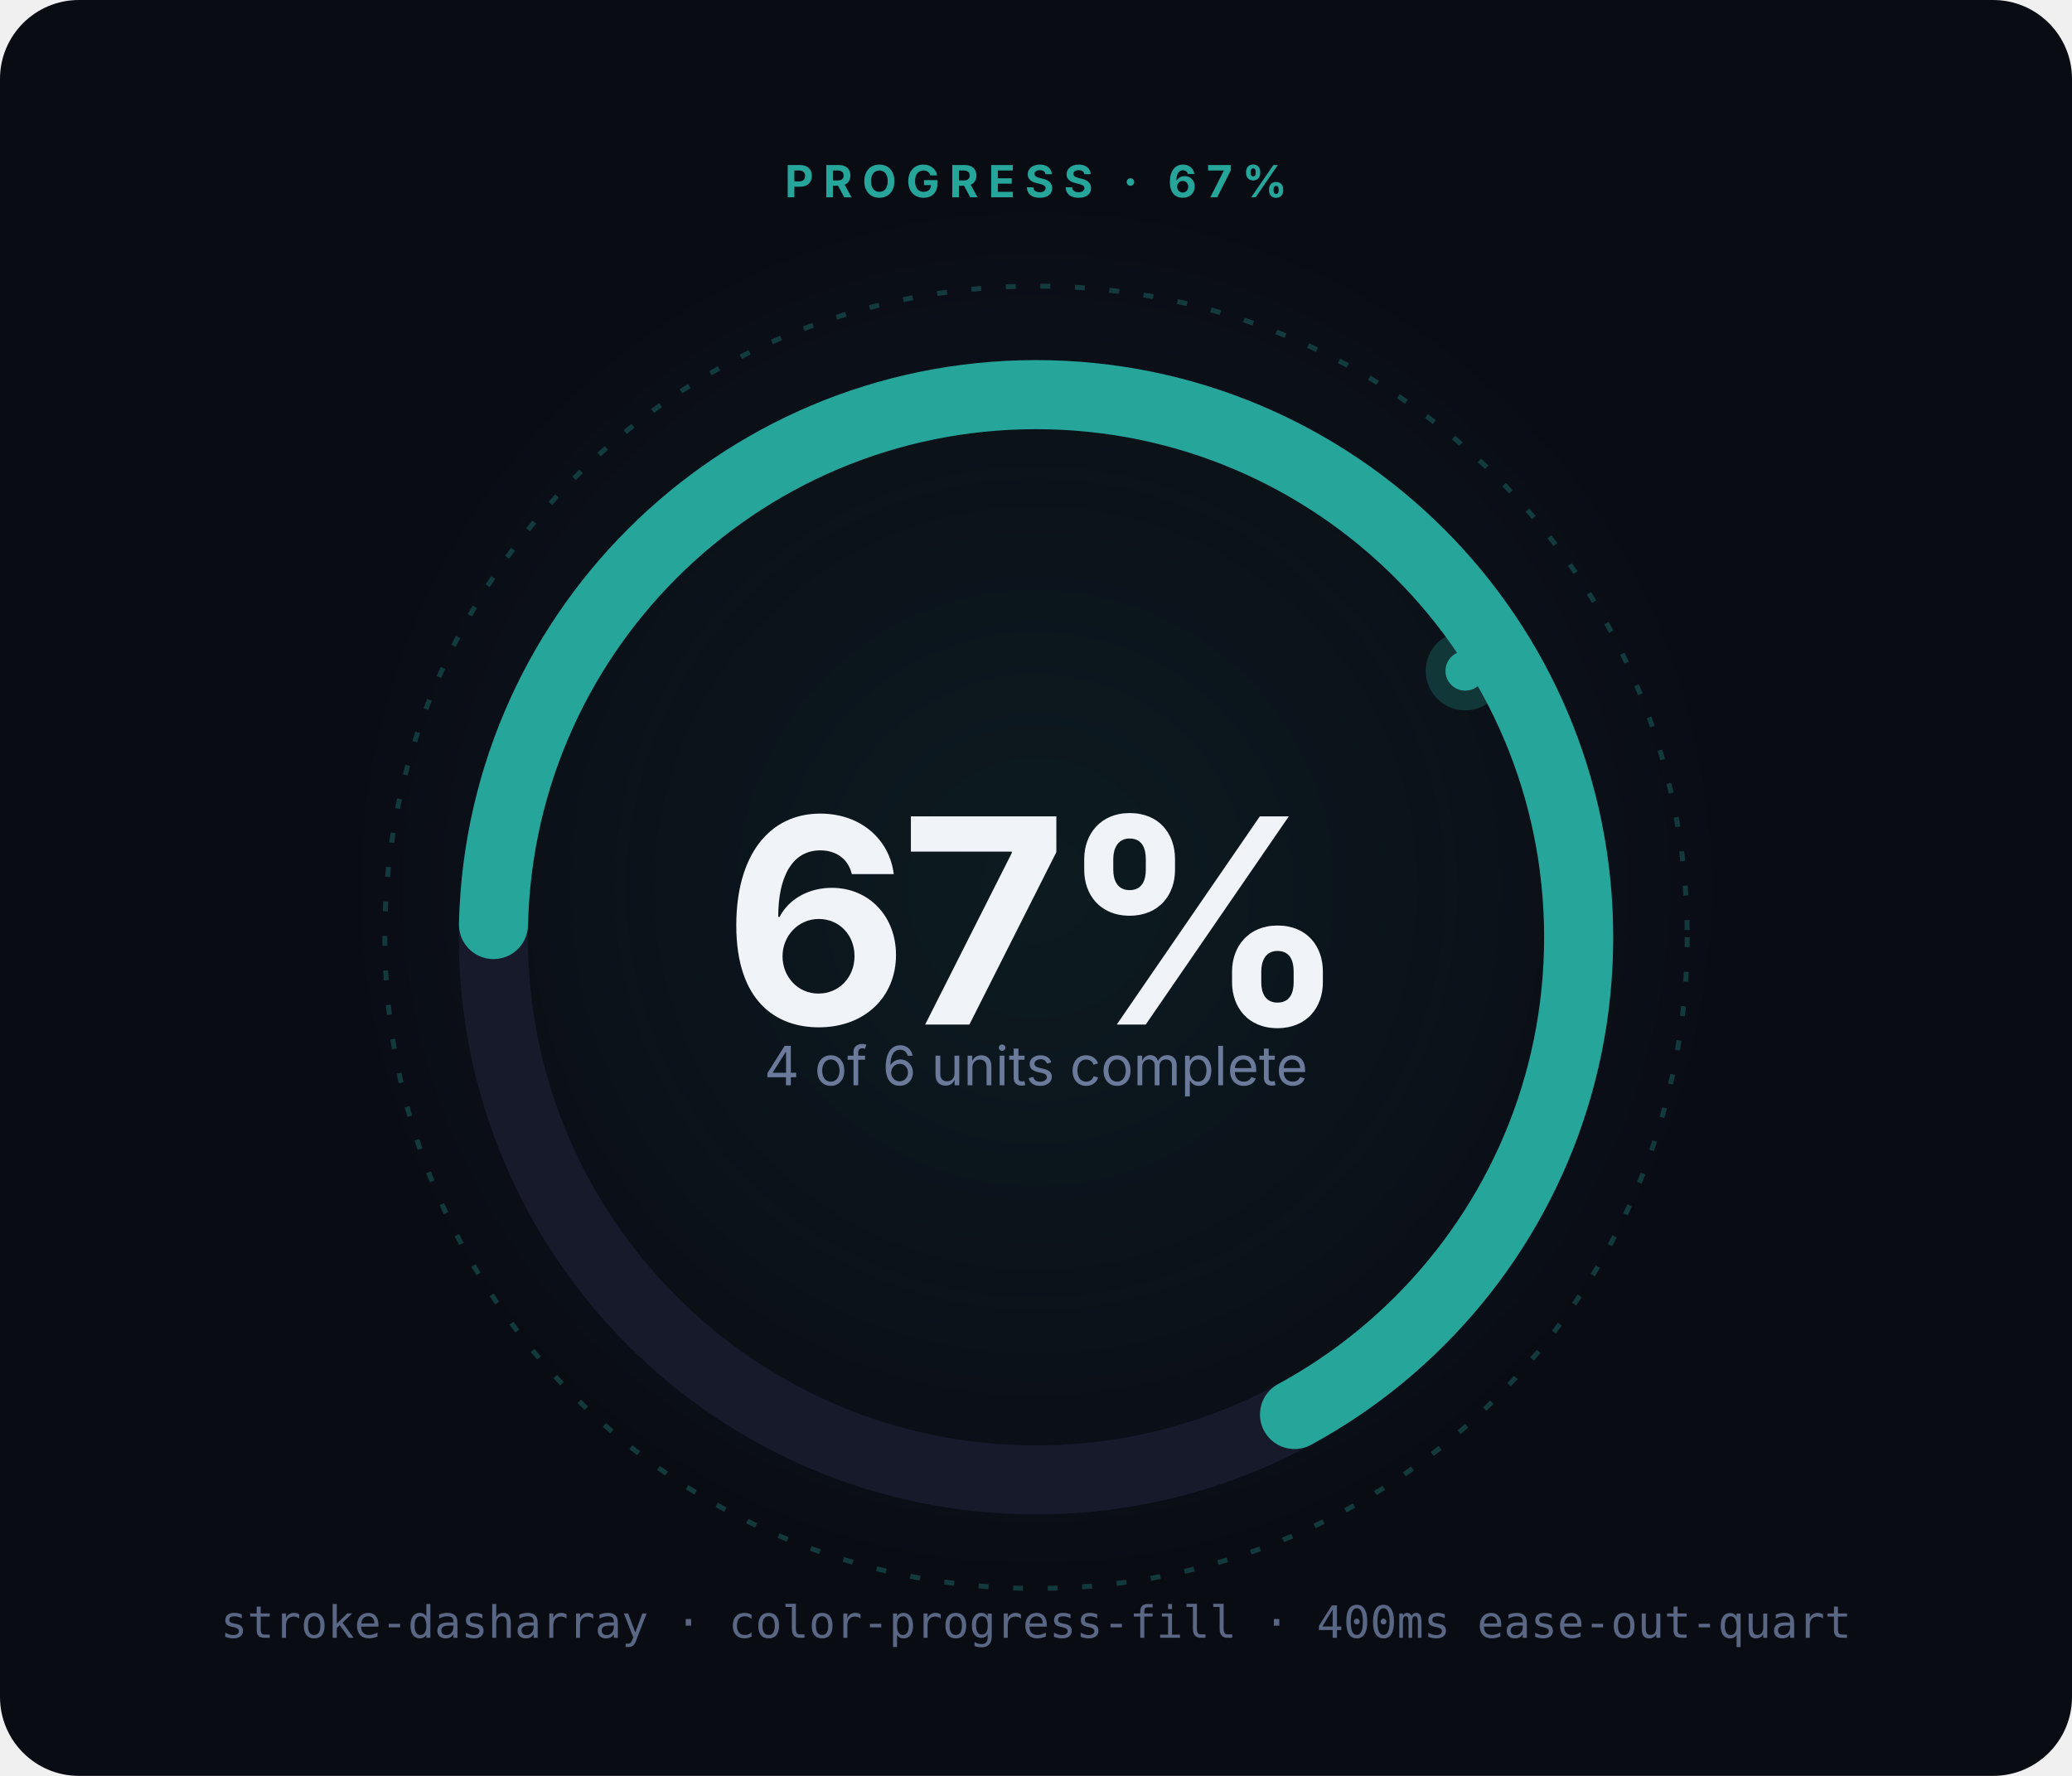
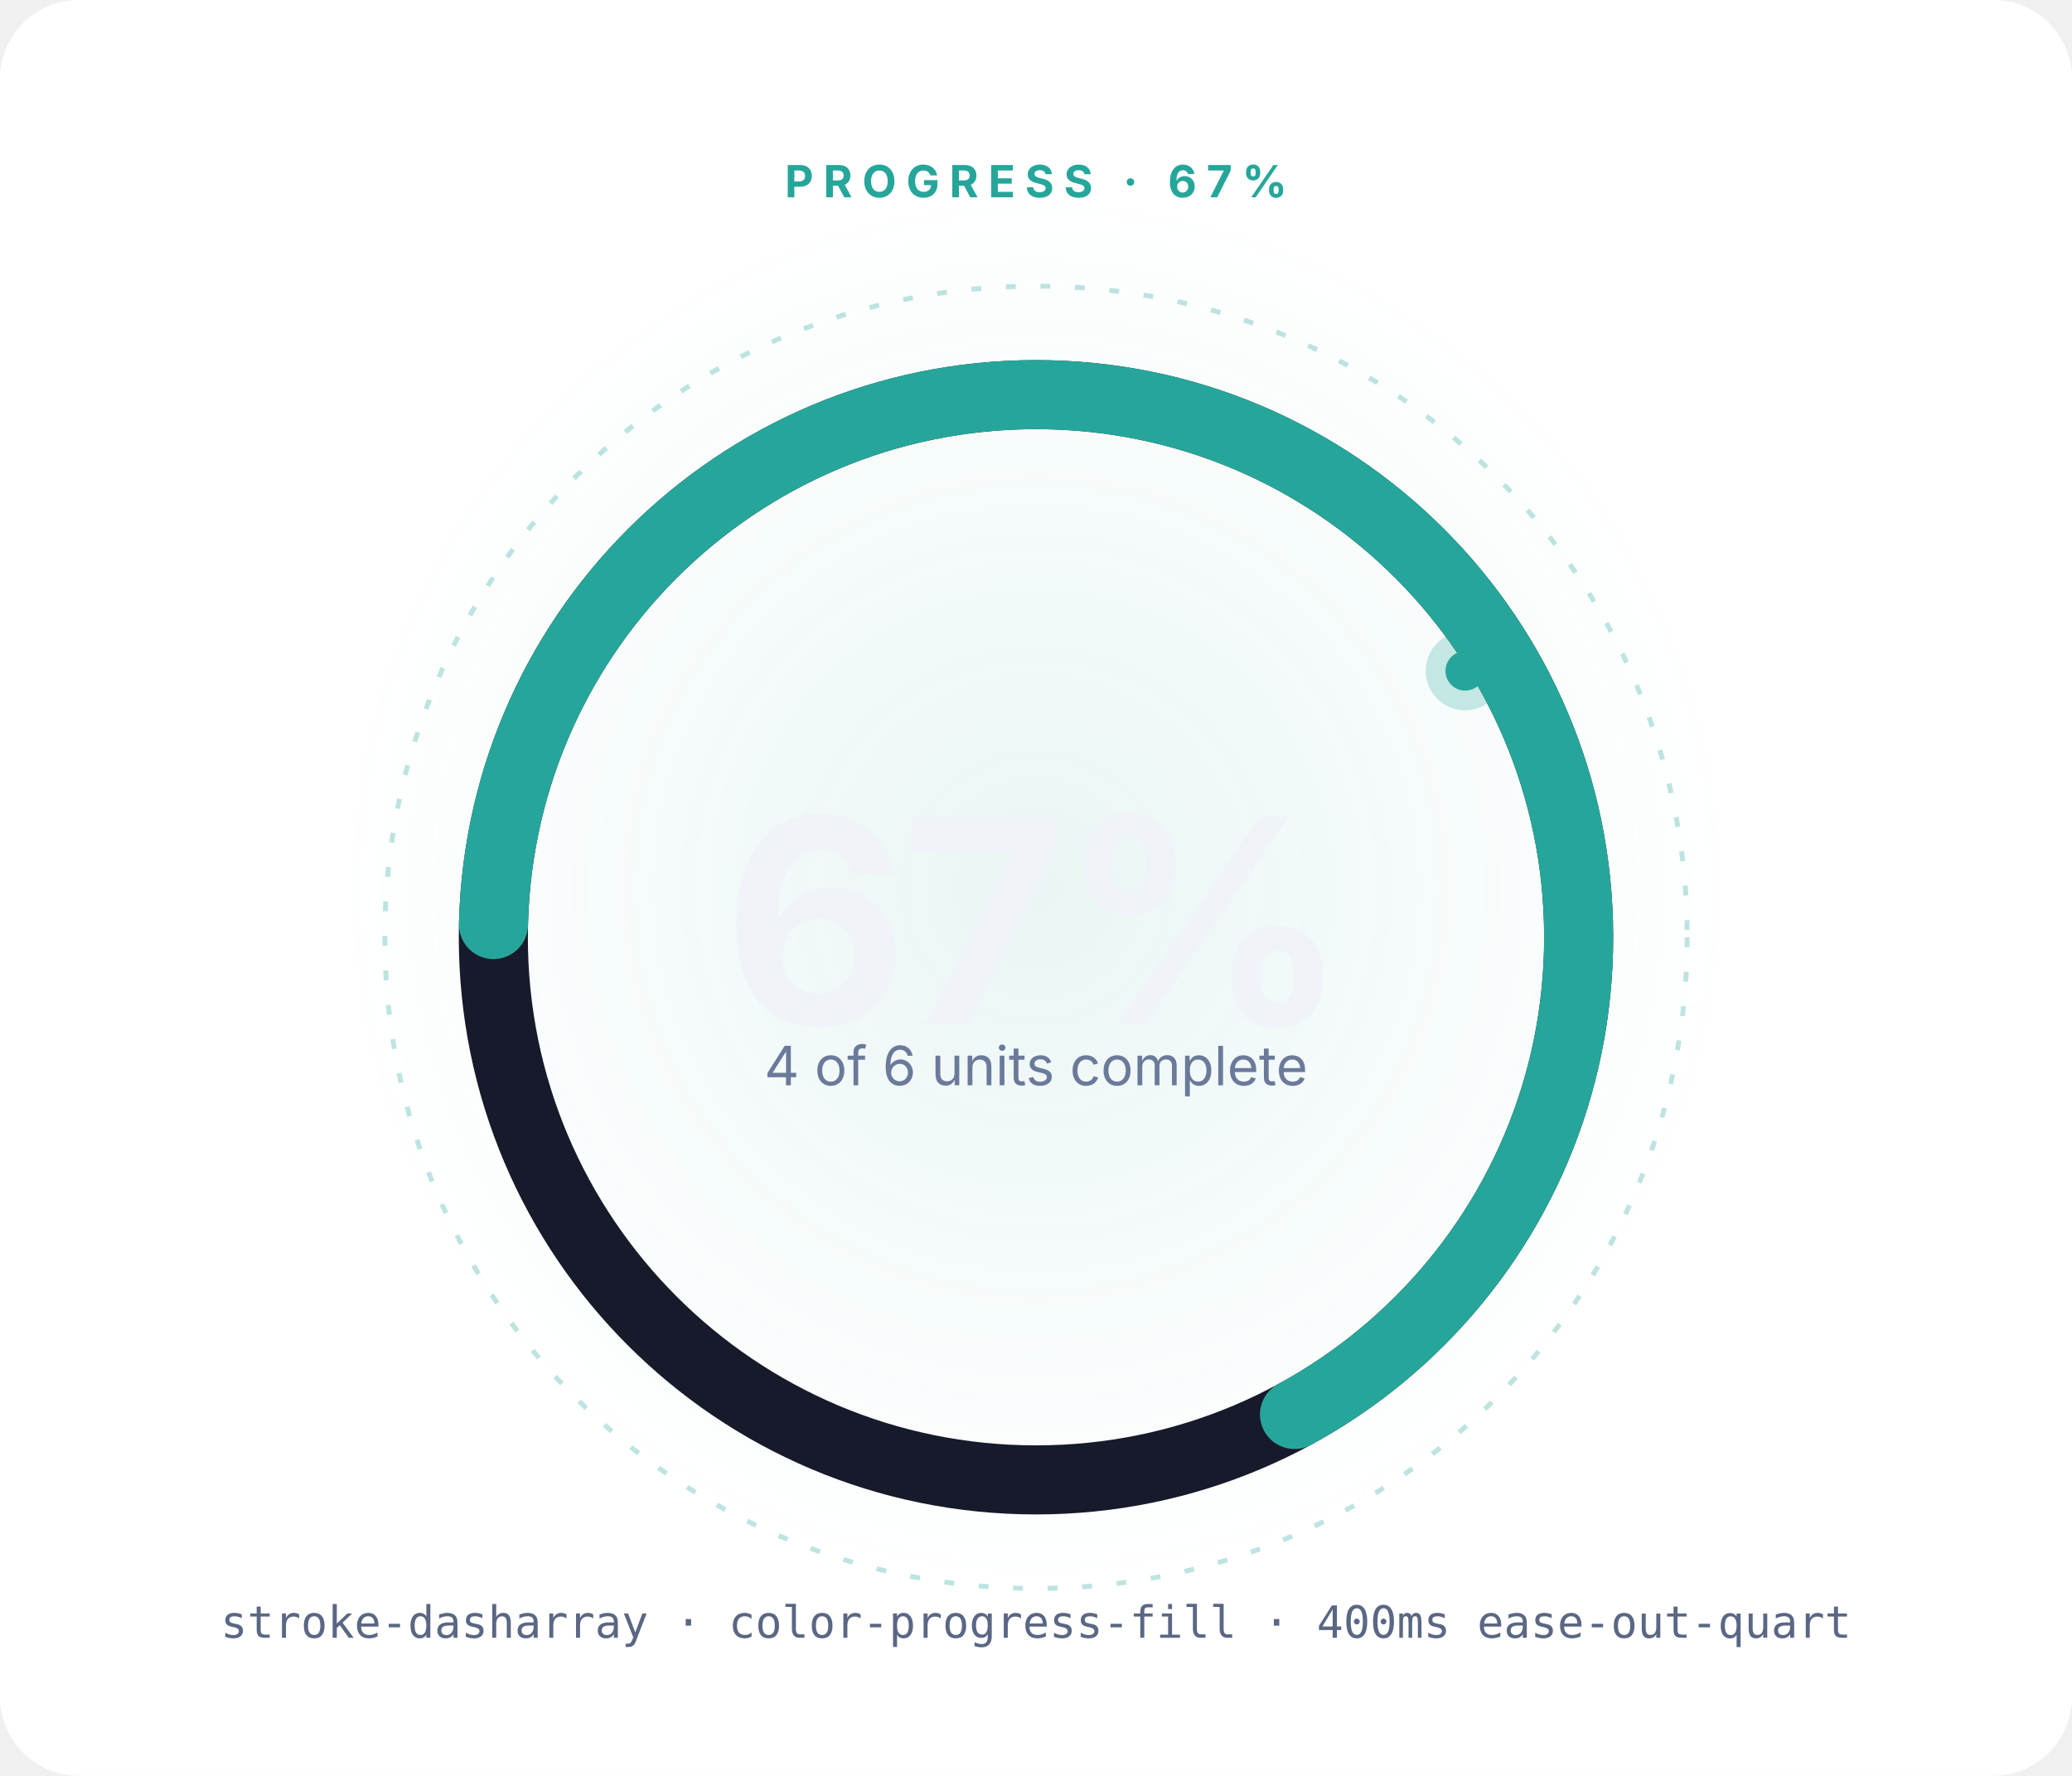
<svg xmlns="http://www.w3.org/2000/svg" width="420" height="360" viewBox="0 0 420 360" fill="none">
  <defs>
    <radialGradient id="heroGlow" cx="50%" cy="50%">
      <stop offset="0%" stop-color="#26A69A" stop-opacity="0.1" />
      <stop offset="100%" stop-color="#26A69A" stop-opacity="0" />
    </radialGradient>
  </defs>
-   <rect width="420" height="360" rx="16" fill="#0A0C14" />
+   <rect width="420" height="360" rx="16" fill="#FFFFFF" />
  <circle cx="210" cy="180" r="140" fill="url(#heroGlow)" />
  <text x="210" y="40" font-family="'Inter', system-ui, sans-serif" font-size="9" font-weight="700" letter-spacing="0.22em" fill="#26A69A" text-anchor="middle">PROGRESS · 67%</text>
  <circle cx="210" cy="190" r="132" stroke="#26A69A" stroke-width="1" fill="none" stroke-dasharray="2 5" opacity="0.3" />
  <circle cx="210" cy="190" r="110" stroke="#161A2A" stroke-width="14" fill="none" />
  <circle cx="210" cy="190" r="110" stroke="#26A69A" stroke-width="14" fill="none" stroke-linecap="round" stroke-dasharray="463 230" stroke-dashoffset="172" transform="rotate(-90 210 190)" />
  <text x="210" y="186" font-family="'Inter', system-ui, sans-serif" font-size="58" font-weight="700" fill="#F0F4F8" text-anchor="middle" dominant-baseline="middle" letter-spacing="-0.03em">67%</text>
  <text x="210" y="220" font-family="'Inter', system-ui, sans-serif" font-size="11" fill="#6B7A9A" text-anchor="middle">4 of 6 units complete</text>
  <circle cx="297" cy="136" r="4" fill="#26A69A" />
  <circle cx="297" cy="136" r="8" fill="#26A69A" opacity="0.25" />
  <text x="210" y="332" font-family="'Menlo', 'Consolas', monospace" font-size="9" fill="#5A6784" text-anchor="middle">stroke-dasharray · color-progress-fill · 400ms ease-out-quart</text>
</svg>
